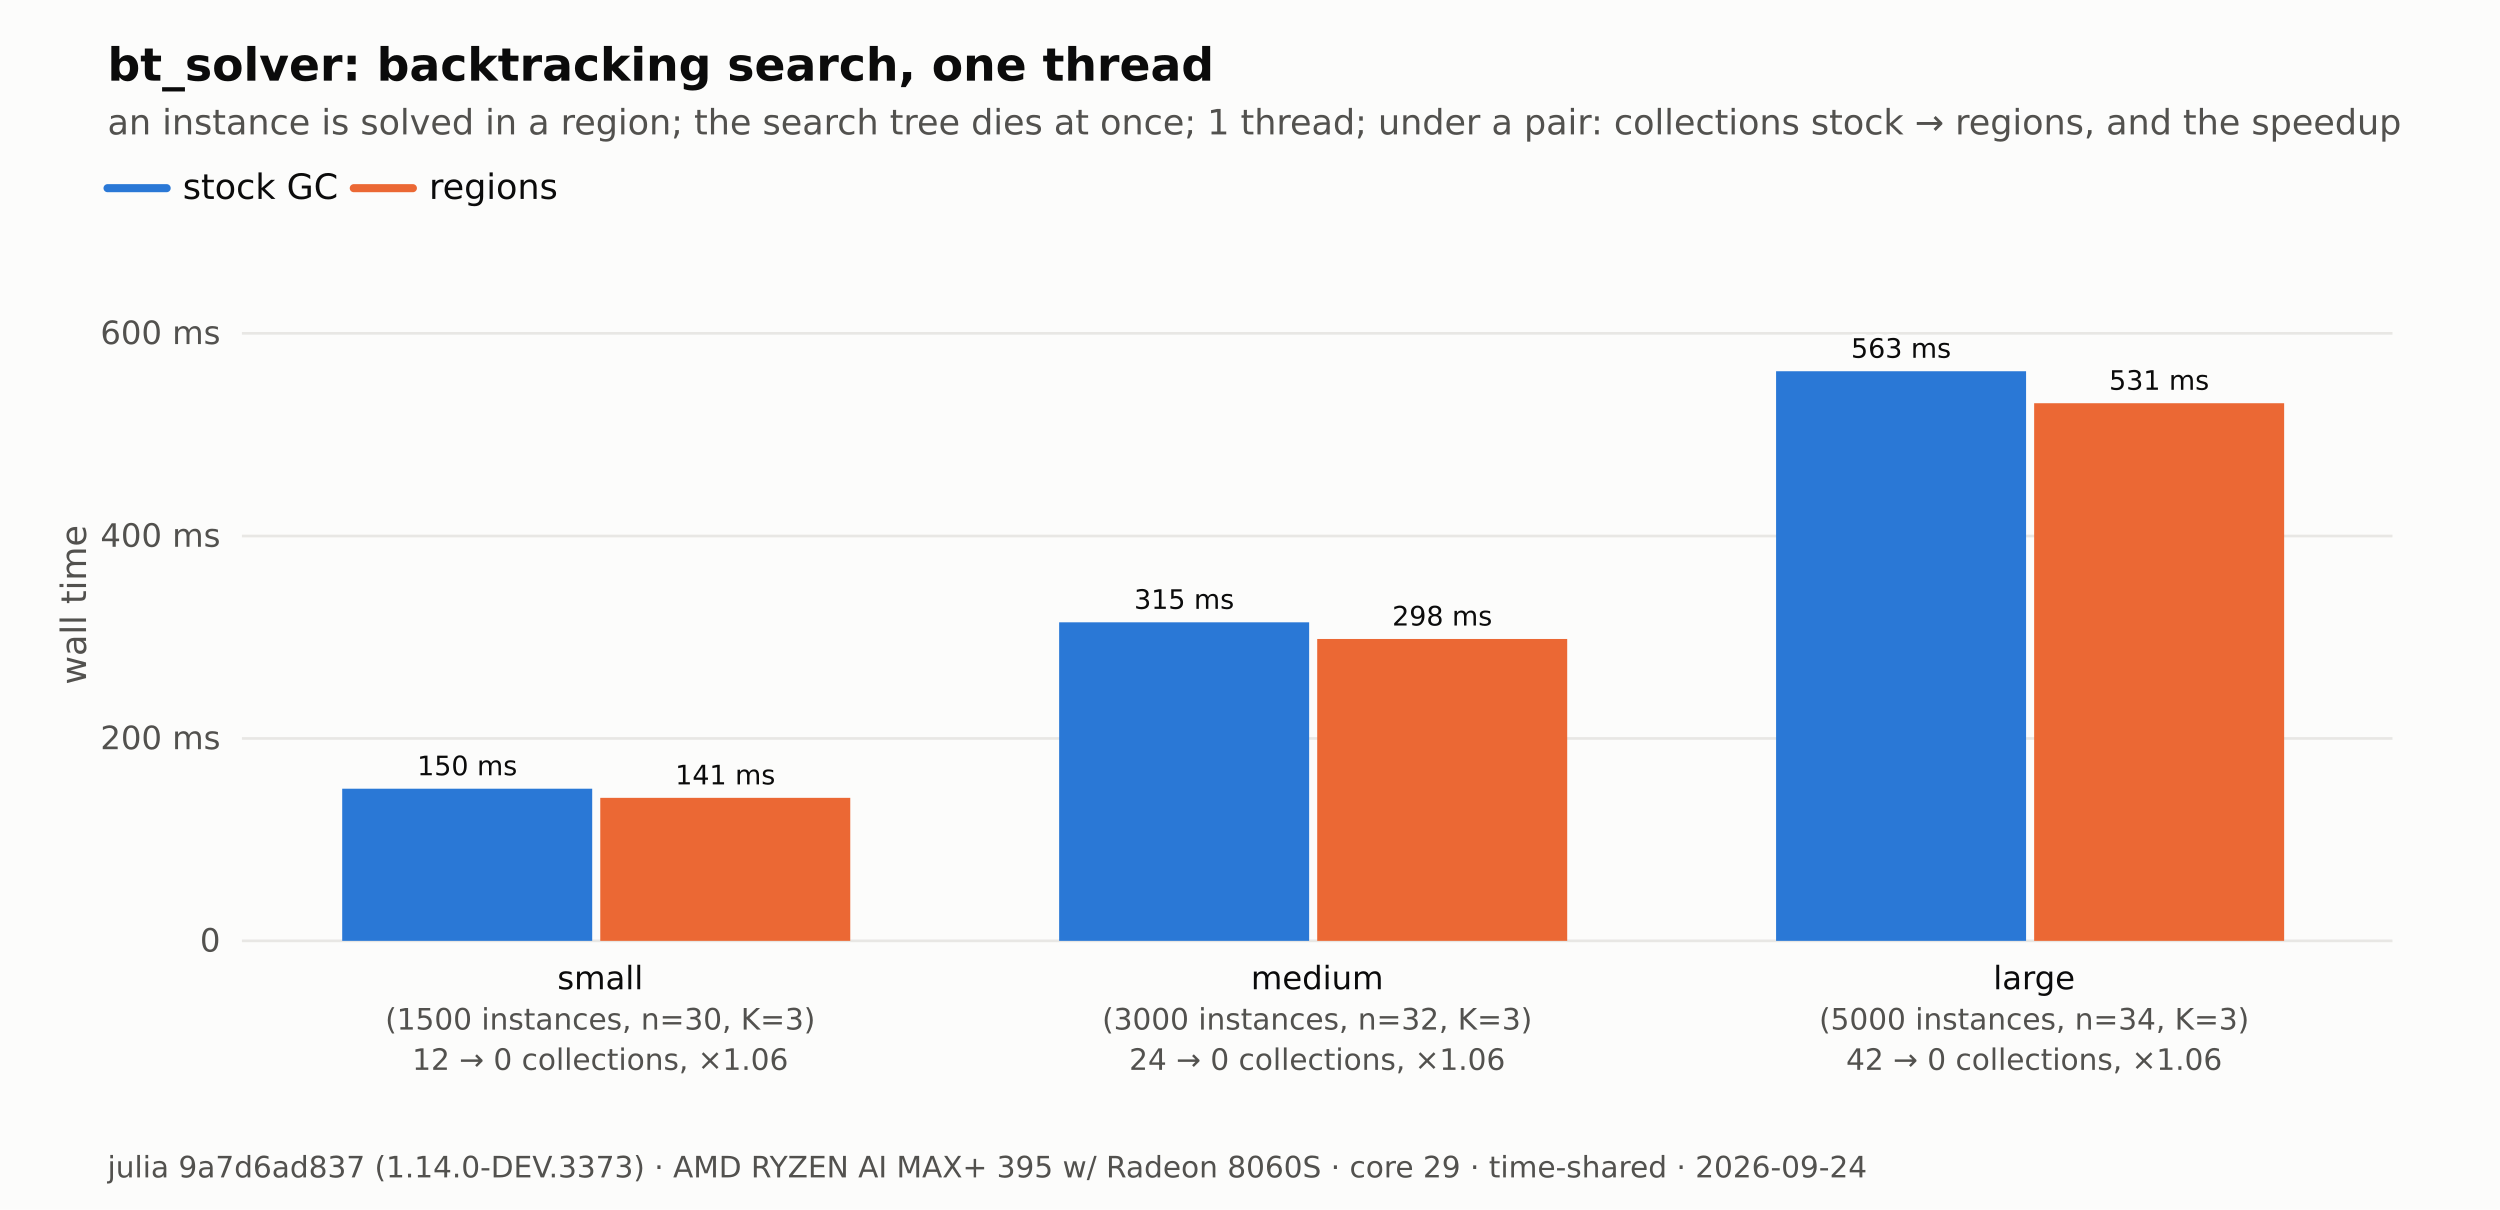
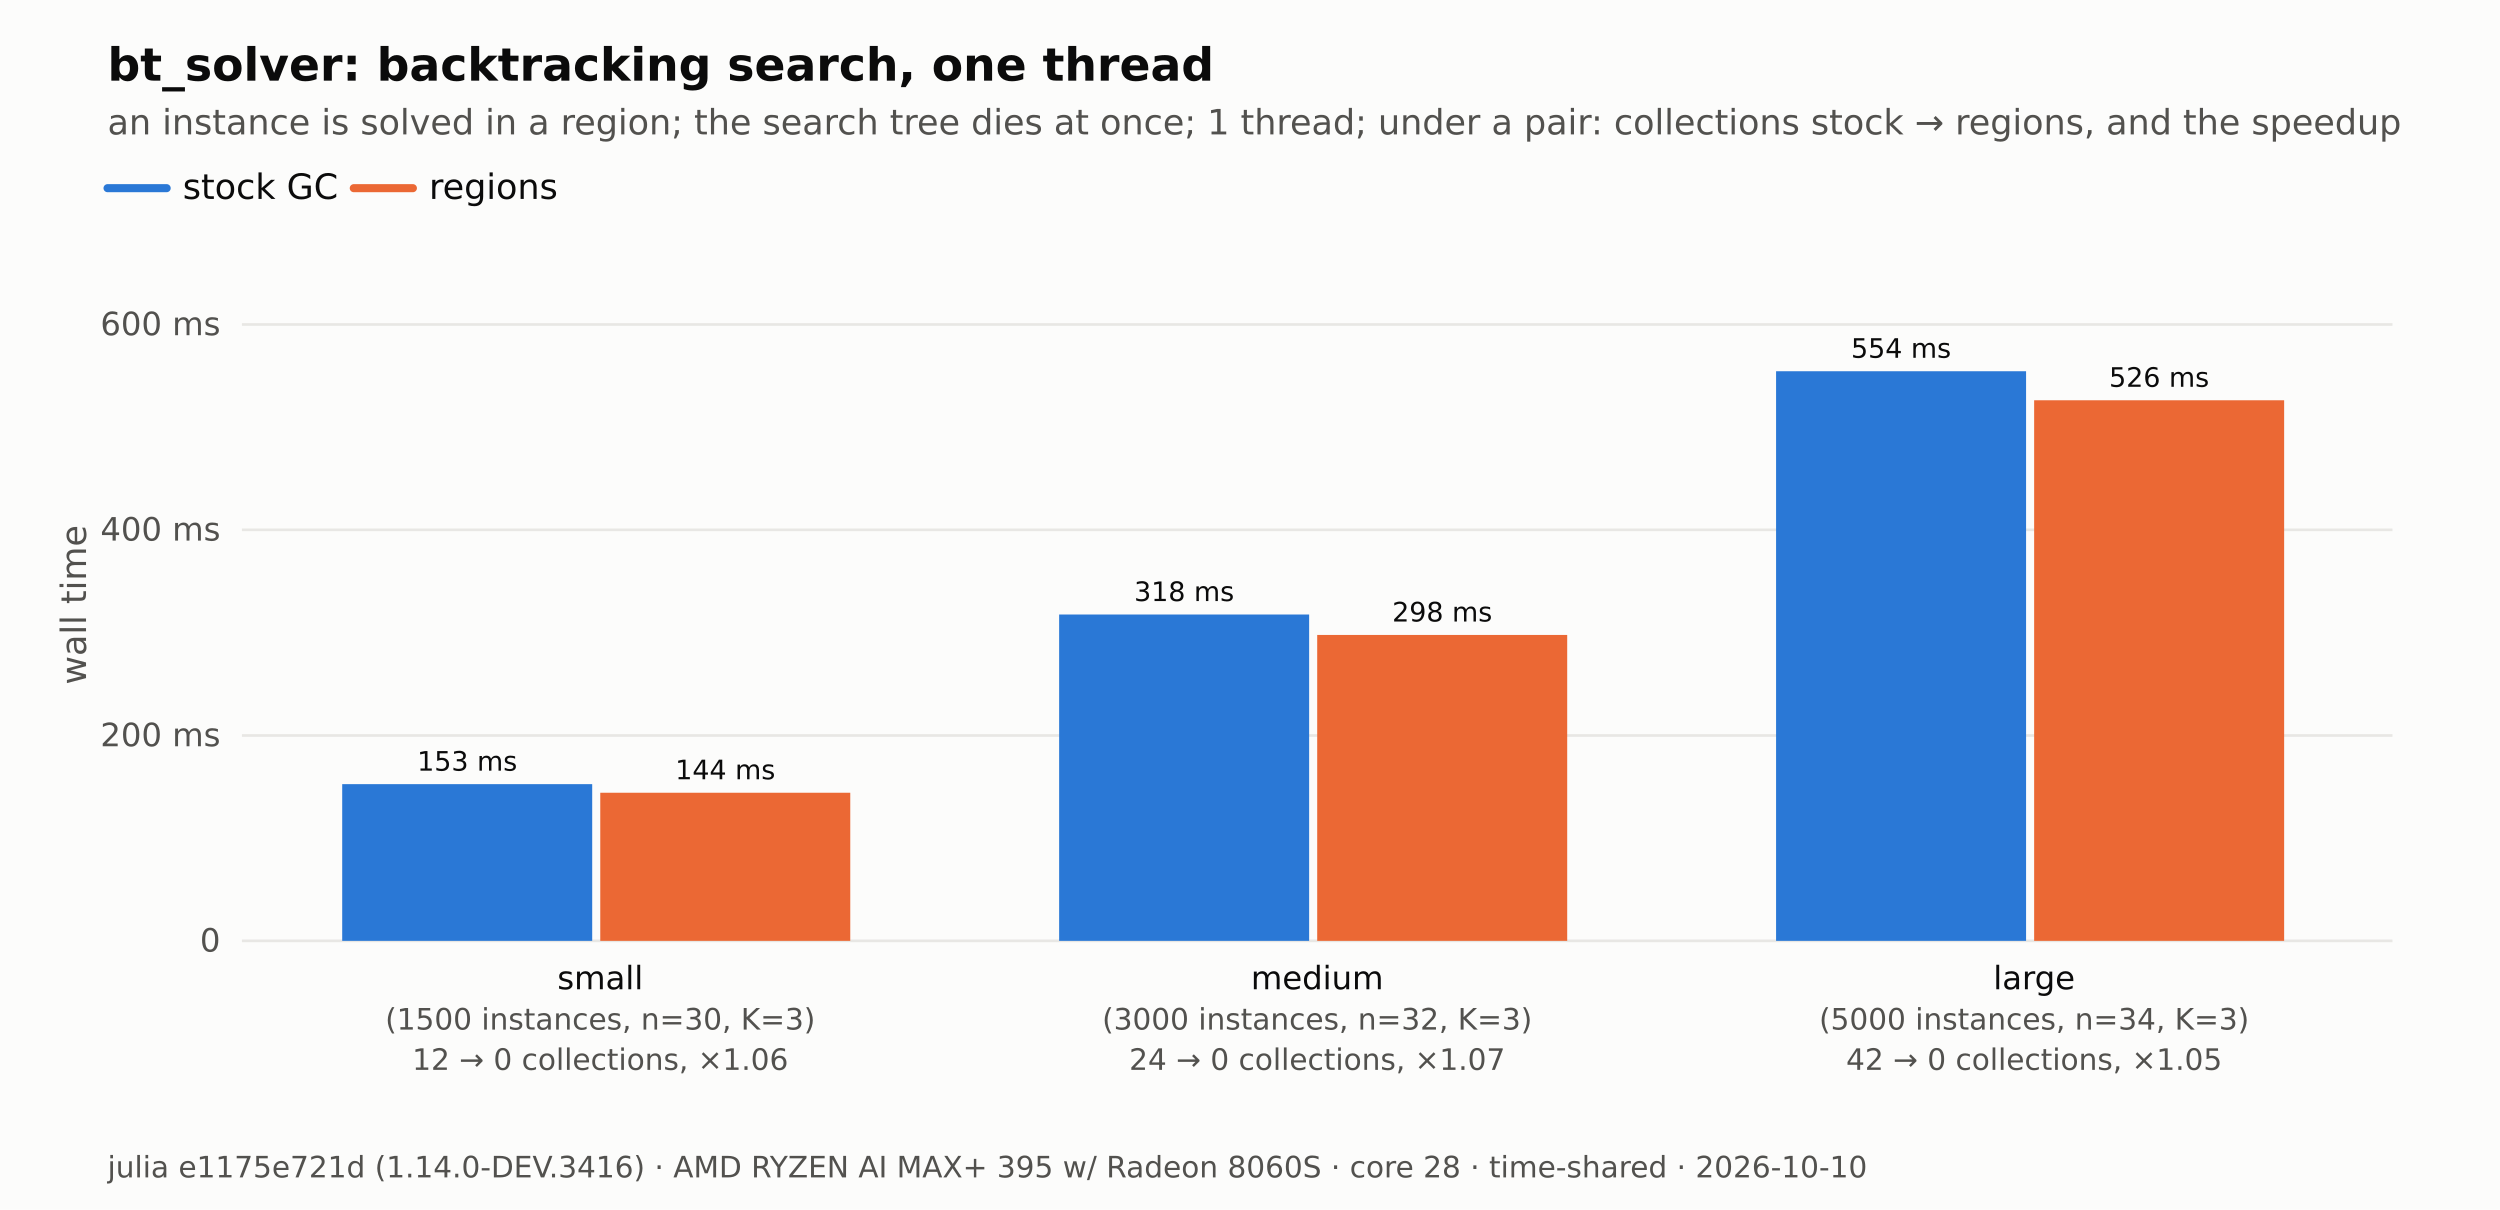
<svg xmlns="http://www.w3.org/2000/svg" viewBox="0 0 930 450" font-size="13">
  <rect width="930" height="450" fill="#fcfcfb" />
  <text x="40.0" y="30.0" font-family="DejaVu Sans, sans-serif" font-size="17" fill="#0b0b0b" text-anchor="start" font-weight="bold">bt_solver: backtracking search, one thread</text>
  <text x="40.0" y="50.0" font-family="DejaVu Sans, sans-serif" font-size="13" fill="#52514e" text-anchor="start">an instance is solved in a region; the search tree dies at once; 1 thread; under a pair: collections stock → regions, and the speedup</text>
  <line x1="40" y1="70" x2="62" y2="70" stroke="#2a78d6" stroke-width="3" stroke-linecap="round" />
  <text x="68.0" y="74.0" font-family="DejaVu Sans, sans-serif" font-size="13" fill="#0b0b0b" text-anchor="start">stock GC</text>
  <line x1="131.6" y1="70" x2="153.6" y2="70" stroke="#eb6834" stroke-width="3" stroke-linecap="round" />
  <text x="159.6" y="74.0" font-family="DejaVu Sans, sans-serif" font-size="13" fill="#0b0b0b" text-anchor="start">regions</text>
  <line x1="90" y1="350.0" x2="890" y2="350.0" stroke="#e8e7e4" stroke-width="1" />
  <text x="82.0" y="354.0" font-family="DejaVu Sans, sans-serif" font-size="12" fill="#52514e" text-anchor="end">0</text>
-   <line x1="90" y1="274.7" x2="890" y2="274.7" stroke="#e8e7e4" stroke-width="1" />
-   <text x="82.0" y="278.7" font-family="DejaVu Sans, sans-serif" font-size="12" fill="#52514e" text-anchor="end">200 ms</text>
-   <line x1="90" y1="199.4" x2="890" y2="199.4" stroke="#e8e7e4" stroke-width="1" />
-   <text x="82.0" y="203.4" font-family="DejaVu Sans, sans-serif" font-size="12" fill="#52514e" text-anchor="end">400 ms</text>
-   <line x1="90" y1="124.0" x2="890" y2="124.0" stroke="#e8e7e4" stroke-width="1" />
-   <text x="82.0" y="128.0" font-family="DejaVu Sans, sans-serif" font-size="12" fill="#52514e" text-anchor="end">600 ms</text>
-   <rect x="127.3" y="293.4" width="93.0" height="56.6" fill="#2a78d6" />
-   <text x="173.8" y="288.4" font-family="DejaVu Sans, sans-serif" font-size="10" fill="#0b0b0b" text-anchor="middle" paint-order="stroke" stroke="#fcfcfb" stroke-width="3" stroke-linejoin="round">150 ms</text>
-   <rect x="223.3" y="296.8" width="93.0" height="53.2" fill="#eb6834" />
-   <text x="269.8" y="291.8" font-family="DejaVu Sans, sans-serif" font-size="10" fill="#0b0b0b" text-anchor="middle" paint-order="stroke" stroke="#fcfcfb" stroke-width="3" stroke-linejoin="round">141 ms</text>
+   <line x1="90" y1="273.6" x2="890" y2="273.6" stroke="#e8e7e4" stroke-width="1" />
+   <text x="82.0" y="277.6" font-family="DejaVu Sans, sans-serif" font-size="12" fill="#52514e" text-anchor="end">200 ms</text>
+   <line x1="90" y1="197.1" x2="890" y2="197.1" stroke="#e8e7e4" stroke-width="1" />
+   <text x="82.0" y="201.1" font-family="DejaVu Sans, sans-serif" font-size="12" fill="#52514e" text-anchor="end">400 ms</text>
+   <line x1="90" y1="120.7" x2="890" y2="120.7" stroke="#e8e7e4" stroke-width="1" />
+   <text x="82.0" y="124.7" font-family="DejaVu Sans, sans-serif" font-size="12" fill="#52514e" text-anchor="end">600 ms</text>
+   <rect x="127.3" y="291.7" width="93.0" height="58.3" fill="#2a78d6" />
+   <text x="173.8" y="286.7" font-family="DejaVu Sans, sans-serif" font-size="10" fill="#0b0b0b" text-anchor="middle" paint-order="stroke" stroke="#fcfcfb" stroke-width="3" stroke-linejoin="round">153 ms</text>
+   <rect x="223.3" y="294.9" width="93.0" height="55.1" fill="#eb6834" />
+   <text x="269.8" y="289.9" font-family="DejaVu Sans, sans-serif" font-size="10" fill="#0b0b0b" text-anchor="middle" paint-order="stroke" stroke="#fcfcfb" stroke-width="3" stroke-linejoin="round">144 ms</text>
  <text x="223.3" y="368.0" font-family="DejaVu Sans, sans-serif" font-size="12" fill="#0b0b0b" text-anchor="middle">small</text>
  <text x="223.3" y="383.0" font-family="DejaVu Sans, sans-serif" font-size="11" fill="#52514e" text-anchor="middle">(1500 instances, n=30, K=3)</text>
  <text x="223.3" y="398.0" font-family="DejaVu Sans, sans-serif" font-size="11" fill="#52514e" text-anchor="middle">12 → 0 collections, ×1.06</text>
-   <rect x="394.0" y="231.5" width="93.0" height="118.5" fill="#2a78d6" />
-   <text x="440.5" y="226.5" font-family="DejaVu Sans, sans-serif" font-size="10" fill="#0b0b0b" text-anchor="middle" paint-order="stroke" stroke="#fcfcfb" stroke-width="3" stroke-linejoin="round">315 ms</text>
-   <rect x="490.0" y="237.7" width="93.0" height="112.3" fill="#eb6834" />
-   <text x="536.5" y="232.7" font-family="DejaVu Sans, sans-serif" font-size="10" fill="#0b0b0b" text-anchor="middle" paint-order="stroke" stroke="#fcfcfb" stroke-width="3" stroke-linejoin="round">298 ms</text>
+   <rect x="394.0" y="228.6" width="93.0" height="121.4" fill="#2a78d6" />
+   <text x="440.5" y="223.6" font-family="DejaVu Sans, sans-serif" font-size="10" fill="#0b0b0b" text-anchor="middle" paint-order="stroke" stroke="#fcfcfb" stroke-width="3" stroke-linejoin="round">318 ms</text>
+   <rect x="490.0" y="236.2" width="93.0" height="113.8" fill="#eb6834" />
+   <text x="536.5" y="231.2" font-family="DejaVu Sans, sans-serif" font-size="10" fill="#0b0b0b" text-anchor="middle" paint-order="stroke" stroke="#fcfcfb" stroke-width="3" stroke-linejoin="round">298 ms</text>
  <text x="490.0" y="368.0" font-family="DejaVu Sans, sans-serif" font-size="12" fill="#0b0b0b" text-anchor="middle">medium</text>
  <text x="490.0" y="383.0" font-family="DejaVu Sans, sans-serif" font-size="11" fill="#52514e" text-anchor="middle">(3000 instances, n=32, K=3)</text>
-   <text x="490.0" y="398.0" font-family="DejaVu Sans, sans-serif" font-size="11" fill="#52514e" text-anchor="middle">24 → 0 collections, ×1.06</text>
+   <text x="490.0" y="398.0" font-family="DejaVu Sans, sans-serif" font-size="11" fill="#52514e" text-anchor="middle">24 → 0 collections, ×1.07</text>
  <rect x="660.7" y="138.1" width="93.0" height="211.9" fill="#2a78d6" />
-   <text x="707.2" y="133.1" font-family="DejaVu Sans, sans-serif" font-size="10" fill="#0b0b0b" text-anchor="middle" paint-order="stroke" stroke="#fcfcfb" stroke-width="3" stroke-linejoin="round">563 ms</text>
-   <rect x="756.7" y="150.0" width="93.0" height="200.0" fill="#eb6834" />
-   <text x="803.2" y="145.0" font-family="DejaVu Sans, sans-serif" font-size="10" fill="#0b0b0b" text-anchor="middle" paint-order="stroke" stroke="#fcfcfb" stroke-width="3" stroke-linejoin="round">531 ms</text>
+   <text x="707.2" y="133.1" font-family="DejaVu Sans, sans-serif" font-size="10" fill="#0b0b0b" text-anchor="middle" paint-order="stroke" stroke="#fcfcfb" stroke-width="3" stroke-linejoin="round">554 ms</text>
+   <rect x="756.7" y="148.9" width="93.0" height="201.1" fill="#eb6834" />
+   <text x="803.2" y="143.9" font-family="DejaVu Sans, sans-serif" font-size="10" fill="#0b0b0b" text-anchor="middle" paint-order="stroke" stroke="#fcfcfb" stroke-width="3" stroke-linejoin="round">526 ms</text>
  <text x="756.7" y="368.0" font-family="DejaVu Sans, sans-serif" font-size="12" fill="#0b0b0b" text-anchor="middle">large</text>
  <text x="756.7" y="383.0" font-family="DejaVu Sans, sans-serif" font-size="11" fill="#52514e" text-anchor="middle">(5000 instances, n=34, K=3)</text>
-   <text x="756.7" y="398.0" font-family="DejaVu Sans, sans-serif" font-size="11" fill="#52514e" text-anchor="middle">42 → 0 collections, ×1.06</text>
+   <text x="756.7" y="398.0" font-family="DejaVu Sans, sans-serif" font-size="11" fill="#52514e" text-anchor="middle">42 → 0 collections, ×1.05</text>
  <text x="32.0" y="225.0" font-family="DejaVu Sans, sans-serif" font-size="13" fill="#52514e" text-anchor="middle" transform="rotate(-90 32 225.0)">wall time</text>
-   <text x="40.0" y="438.0" font-family="DejaVu Sans, sans-serif" font-size="11" fill="#52514e" text-anchor="start">julia 9a7d6ad837 (1.14.0-DEV.3373) · AMD RYZEN AI MAX+ 395 w/ Radeon 8060S · core 29 · time-shared · 2026-09-24</text>
+   <text x="40.0" y="438.0" font-family="DejaVu Sans, sans-serif" font-size="11" fill="#52514e" text-anchor="start">julia e1175e721d (1.14.0-DEV.3416) · AMD RYZEN AI MAX+ 395 w/ Radeon 8060S · core 28 · time-shared · 2026-10-10</text>
</svg>
